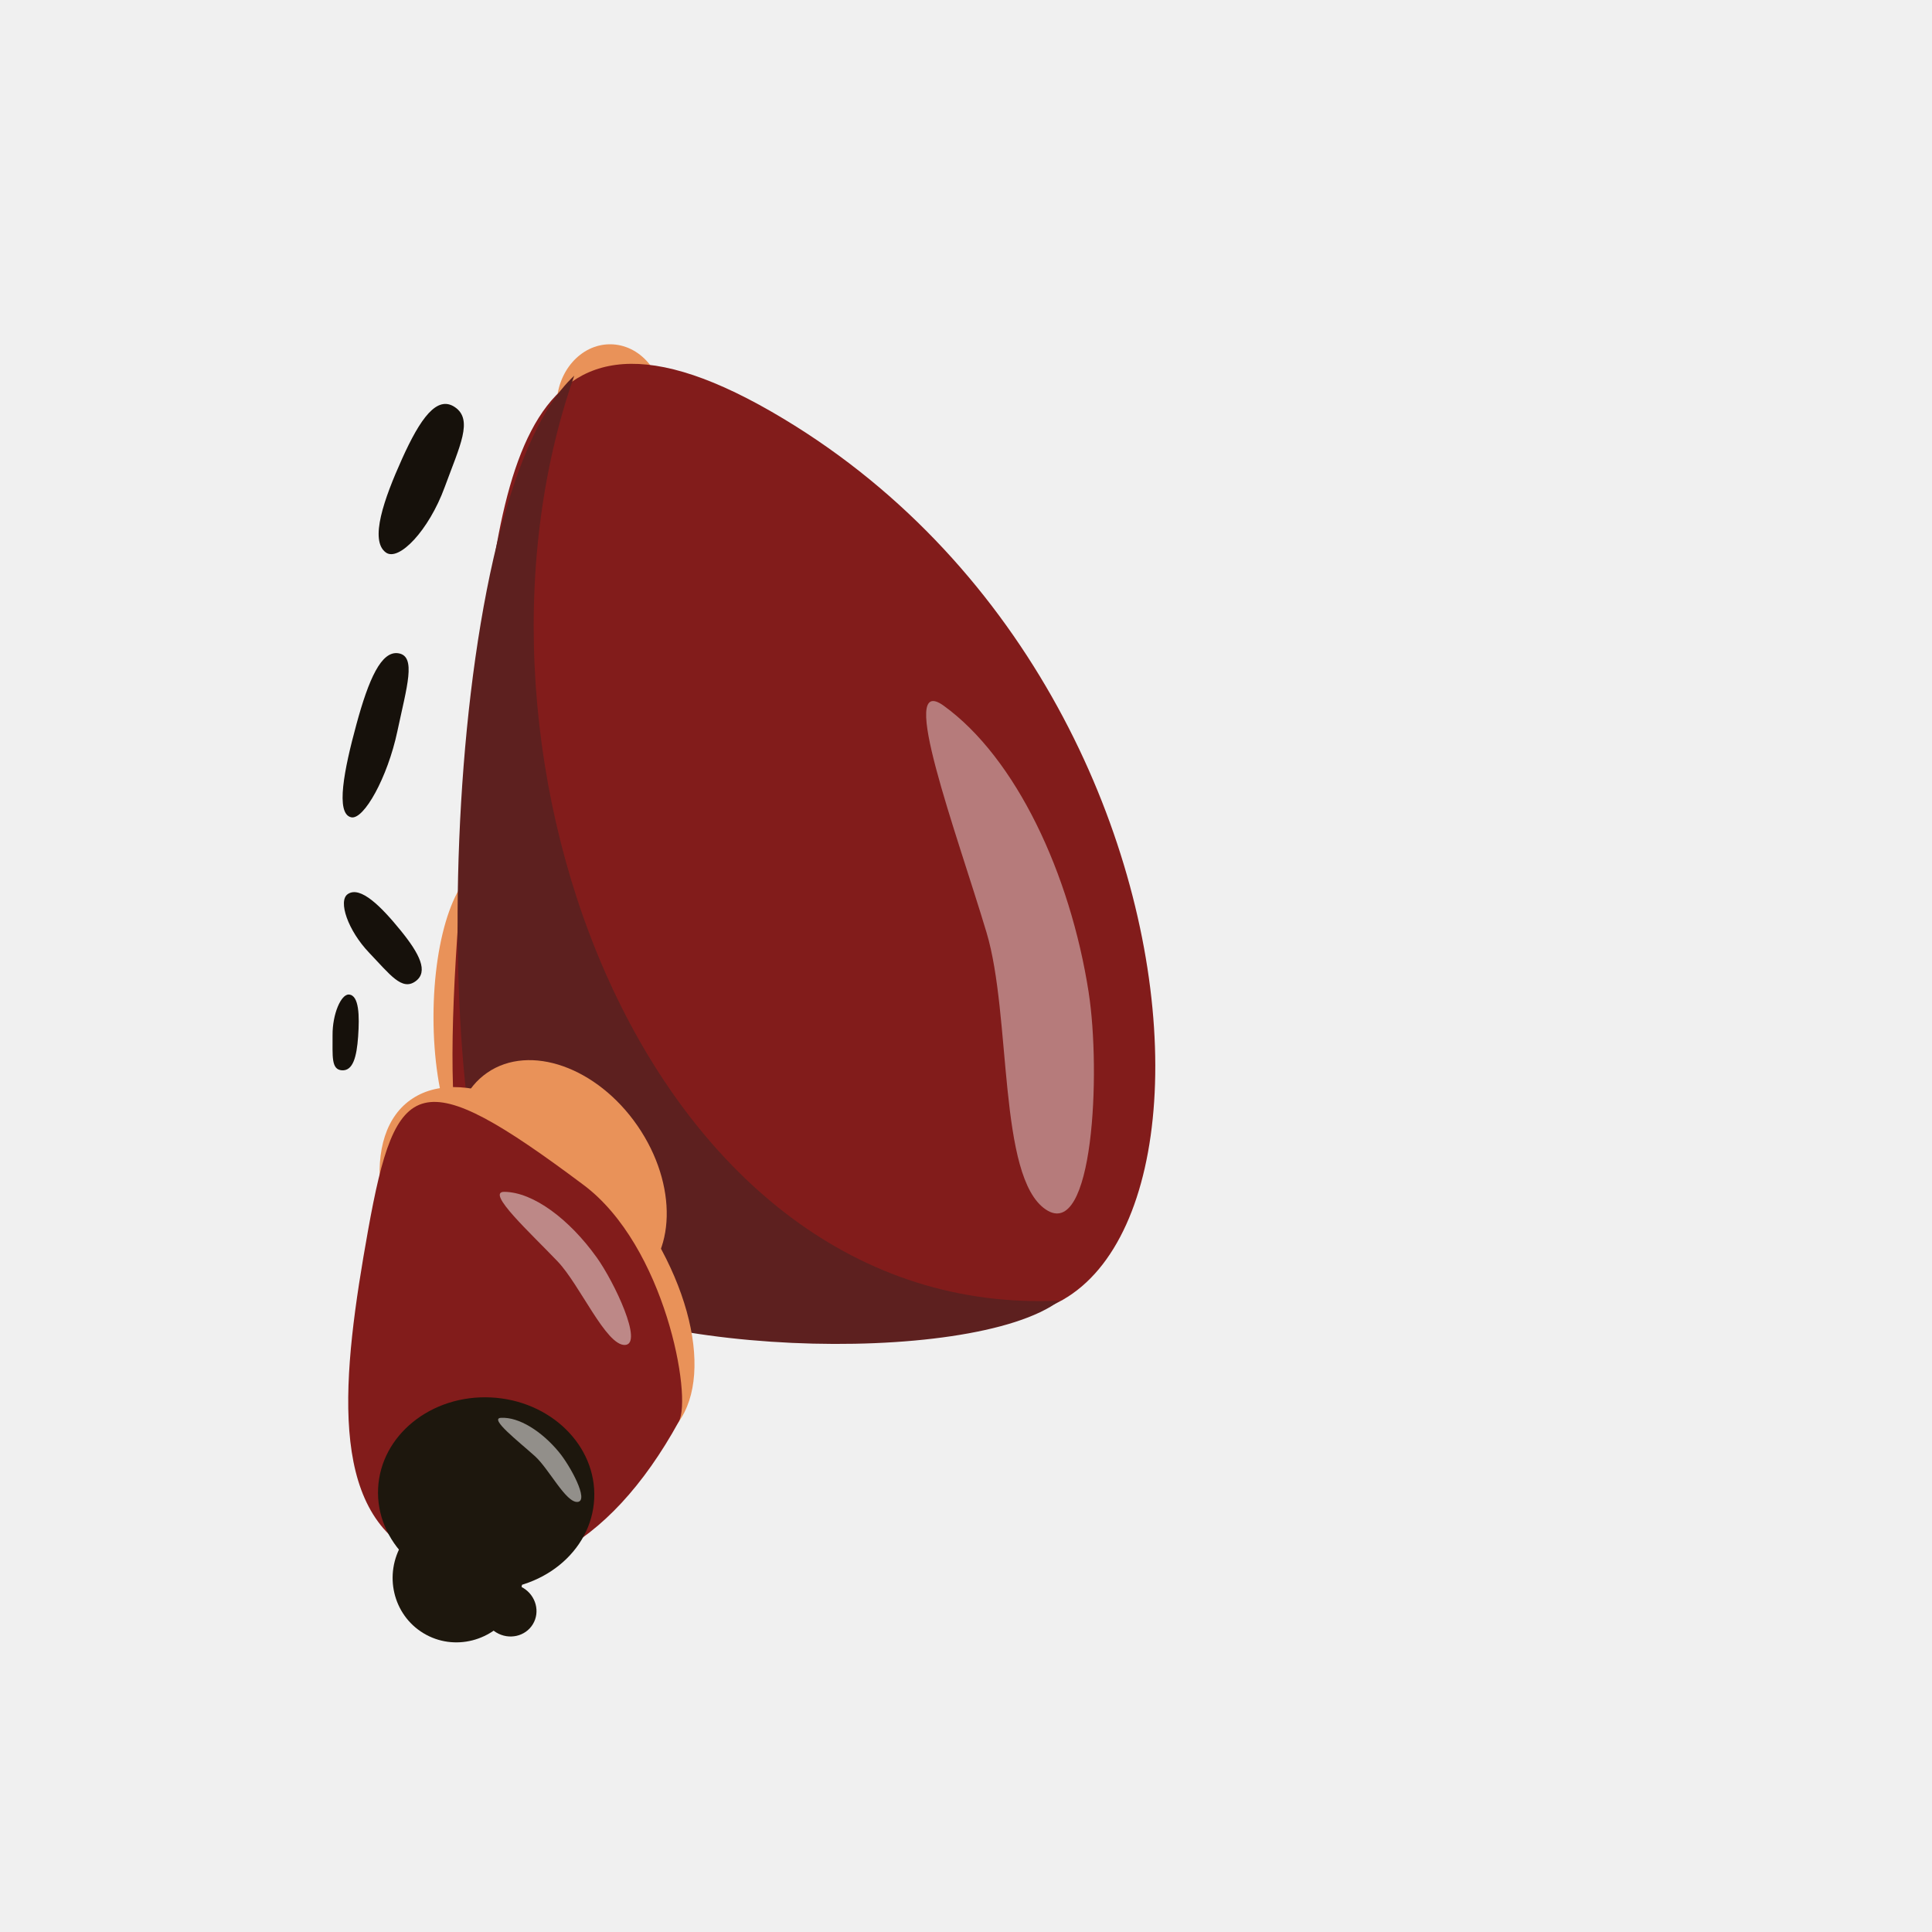
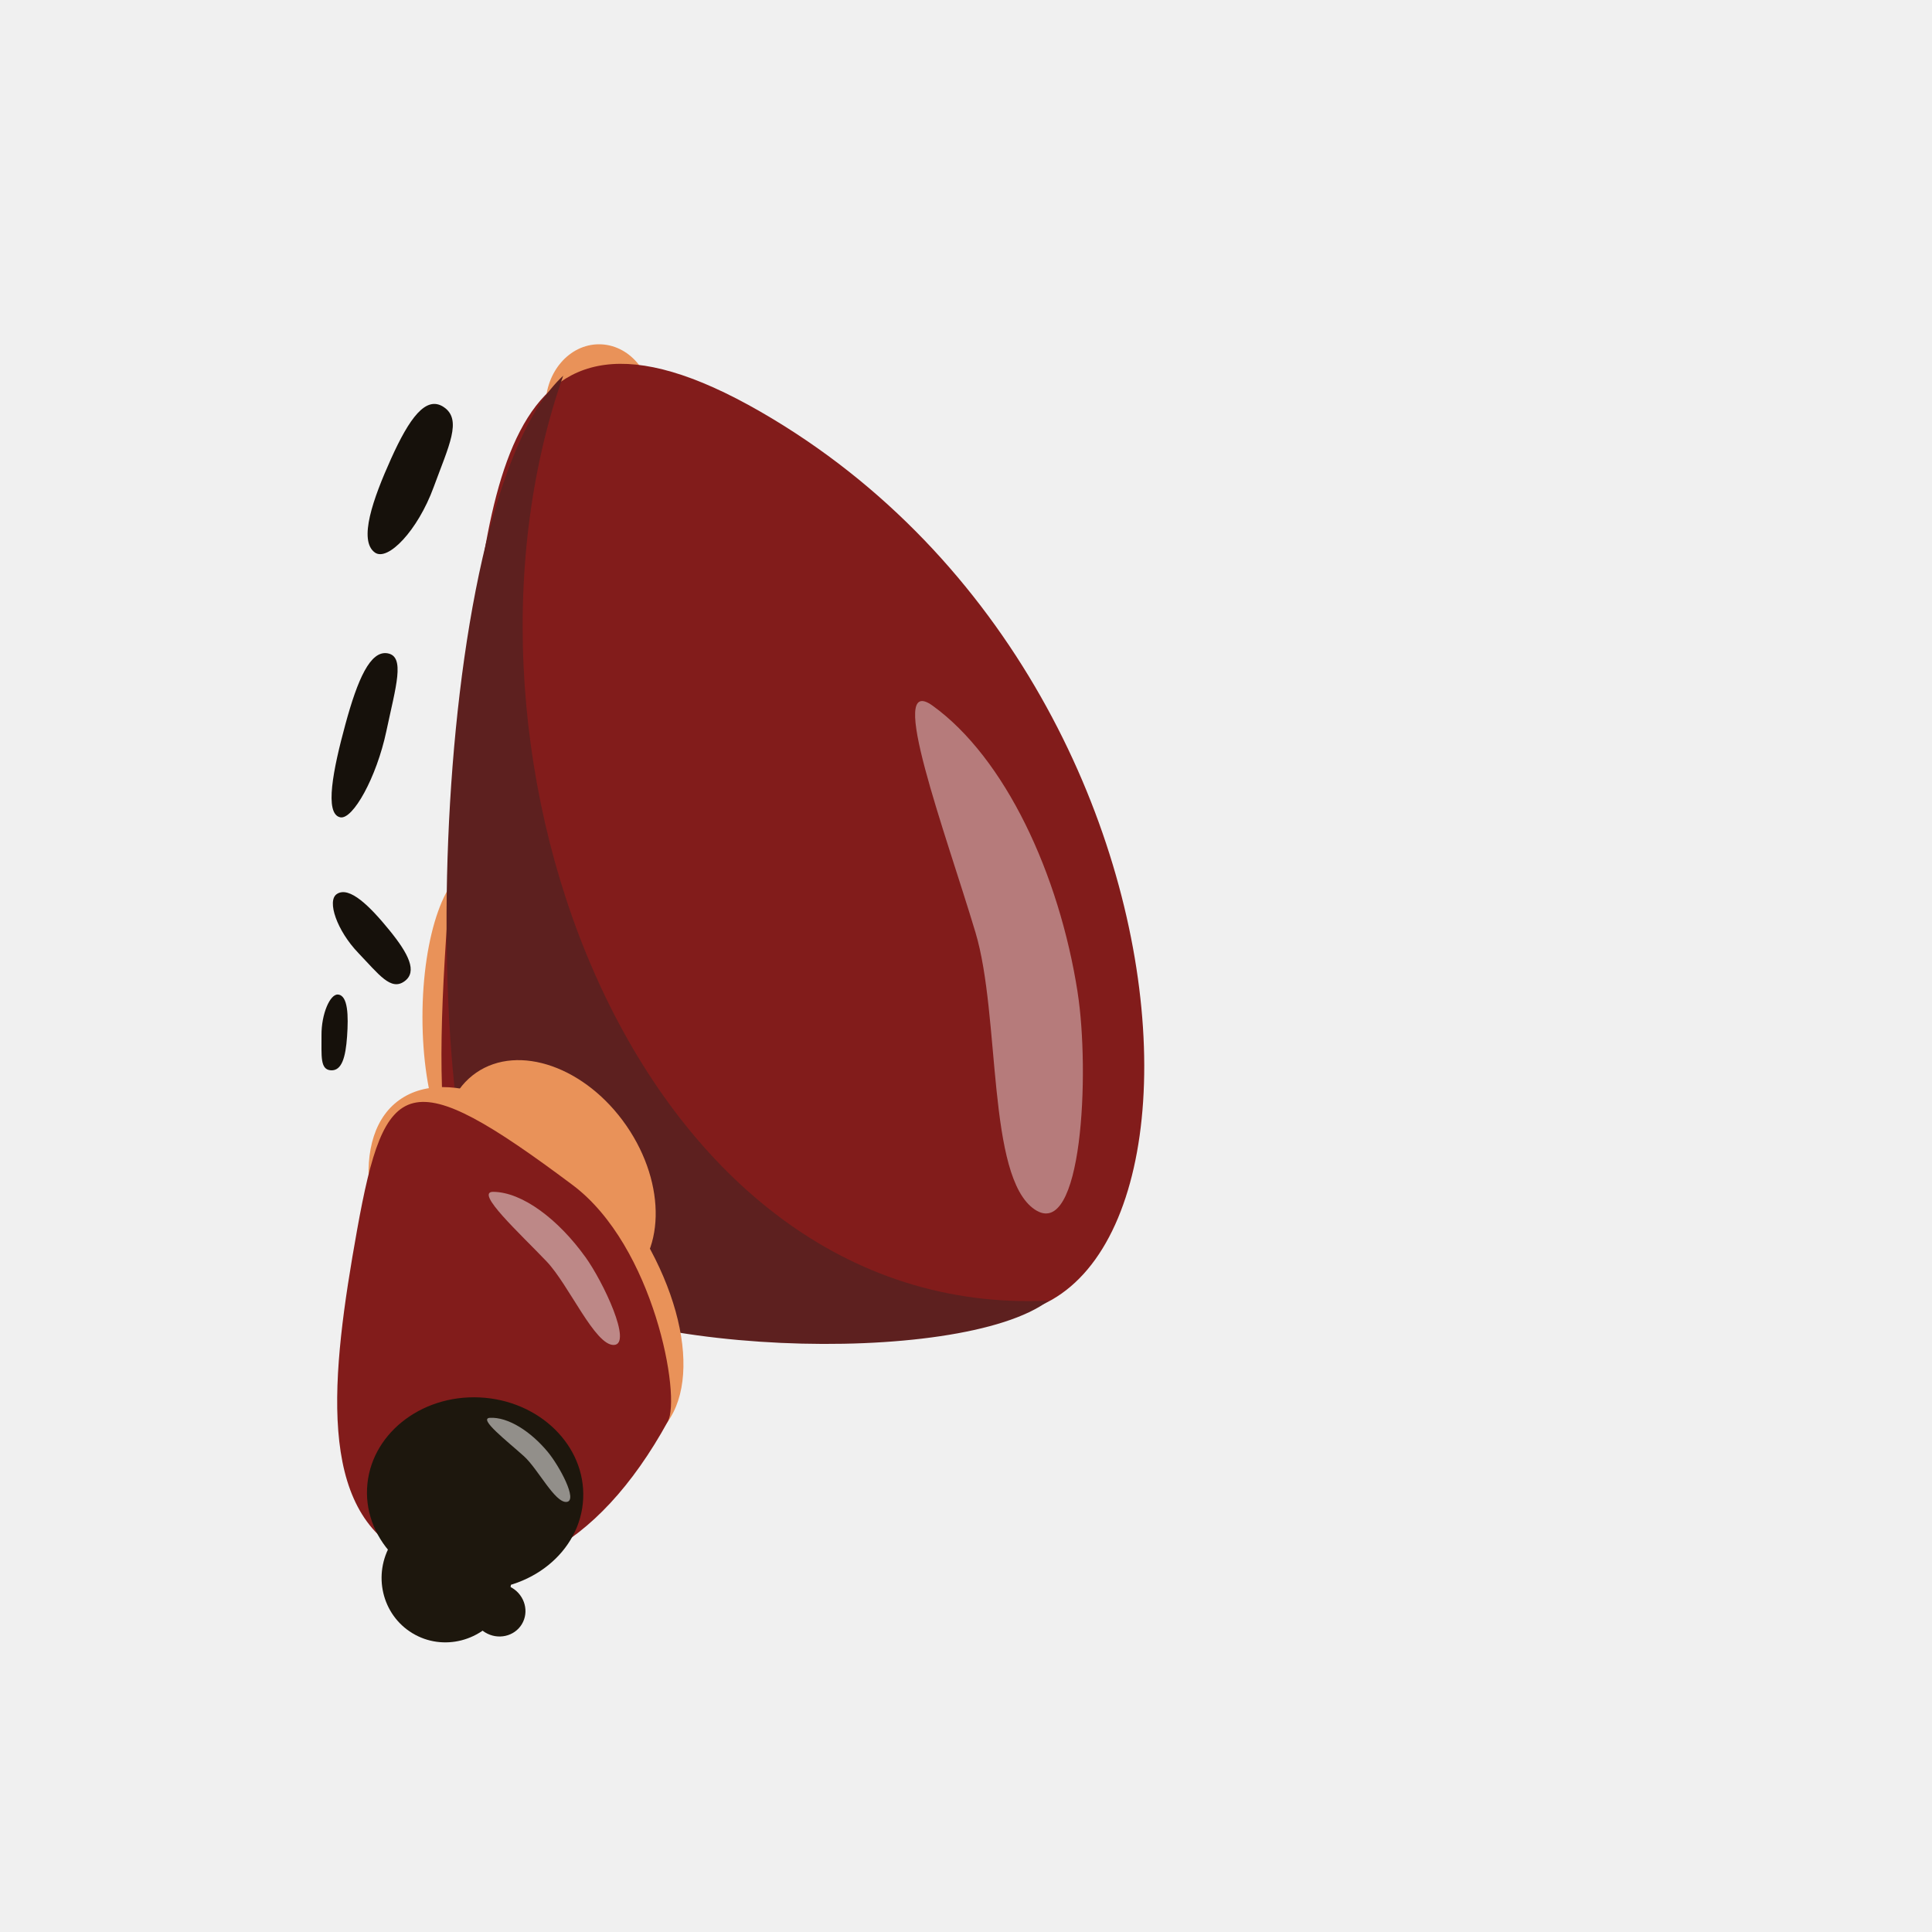
<svg xmlns="http://www.w3.org/2000/svg" width="350" height="350" viewBox="0 0 92.604 92.604" version="1.1" id="svg928">
  <defs id="defs925" />
  <g id="layer1">
-     <ellipse style="fill:#e99259;fill-opacity:1;stroke:none;stroke-width:2.646;stroke-linecap:round;stroke-linejoin:round" id="path8236" cx="29.242" cy="19.449" rx="2.563" ry="2.947" />
-     <path id="path22494" style="fill:#16110b;fill-opacity:1;stroke-width:2.434;stroke-linecap:round;stroke-linejoin:round;paint-order:fill markers stroke" d="m 18.498,26.484 c -0.801,-0.574 -0.089,-2.577 0.772,-4.489 0.877,-1.947 1.676,-3.059 2.532,-2.481 0.893,0.603 0.238,1.856 -0.491,3.846 -0.756,2.063 -2.193,3.568 -2.813,3.124 z" />
-     <path id="path22500" style="fill:#16110b;fill-opacity:1;stroke-width:2.434;stroke-linecap:round;stroke-linejoin:round;paint-order:fill markers stroke" d="m 16.838,39.175 c -0.775,-0.161 -0.337,-2.314 0.244,-4.449 0.591,-2.176 1.197,-3.553 2.022,-3.412 0.86,0.147 0.398,1.588 -0.057,3.735 -0.472,2.226 -1.609,4.251 -2.209,4.126 z" />
-     <path id="path22506" style="fill:#16110b;fill-opacity:1;stroke-width:2.434;stroke-linecap:round;stroke-linejoin:round;paint-order:fill markers stroke" d="m 16.727,47.67 c 0.488,0.036 0.507,1.022 0.439,2.007 -0.07,1.003 -0.253,1.65 -0.769,1.625 -0.537,-0.026 -0.449,-0.693 -0.457,-1.678 -0.009,-1.021 0.41,-1.982 0.787,-1.954 z" />
-     <ellipse style="fill:#e99259;fill-opacity:1;stroke:none;stroke-width:2.646;stroke-linecap:round;stroke-linejoin:round" id="ellipse8318" cx="23.341" cy="48.755" rx="2.563" ry="7.176" />
-     <g id="g8054" transform="rotate(-19.94822,45.50359,53.64342)">
+     <ellipse style="fill:#e99259;fill-opacity:1;stroke:none;stroke-width:2.646;stroke-linecap:round;stroke-linejoin:round" id="path8236" cx="28.713" cy="19.449" rx="2.563" ry="2.947" />
+     <path id="path22494" style="fill:#16110b;fill-opacity:1;stroke-width:2.434;stroke-linecap:round;stroke-linejoin:round;paint-order:fill markers stroke" d="m 17.969,26.484 c -0.801,-0.574 -0.089,-2.577 0.772,-4.489 0.877,-1.947 1.676,-3.059 2.532,-2.481 0.893,0.603 0.238,1.856 -0.491,3.846 -0.756,2.063 -2.193,3.568 -2.813,3.124 z" />
+     <path id="path22500" style="fill:#16110b;fill-opacity:1;stroke-width:2.434;stroke-linecap:round;stroke-linejoin:round;paint-order:fill markers stroke" d="m 16.309,39.175 c -0.775,-0.161 -0.337,-2.314 0.244,-4.449 0.591,-2.176 1.197,-3.553 2.022,-3.412 0.86,0.147 0.398,1.588 -0.057,3.735 -0.472,2.226 -1.609,4.251 -2.209,4.126 z" />
+     <path id="path22506" style="fill:#16110b;fill-opacity:1;stroke-width:2.434;stroke-linecap:round;stroke-linejoin:round;paint-order:fill markers stroke" d="m 16.197,47.67 c 0.488,0.036 0.507,1.022 0.439,2.007 -0.07,1.003 -0.253,1.65 -0.769,1.625 -0.537,-0.026 -0.449,-0.693 -0.457,-1.678 -0.009,-1.021 0.41,-1.982 0.787,-1.954 z" />
+     <ellipse style="fill:#e99259;fill-opacity:1;stroke:none;stroke-width:2.646;stroke-linecap:round;stroke-linejoin:round" id="ellipse8318" cx="22.812" cy="48.755" rx="2.563" ry="7.176" />
+     <g id="g8054" transform="rotate(-19.94822,45.23901,55.14792)">
      <path id="path1011" style="fill:#821c1b;stroke-width:2.434;stroke-linecap:round;stroke-linejoin:round;paint-order:fill markers stroke" d="M 40.831,60.475 C 29.106,47.07 28.402,61.056 23.492,52.753 21.198,48.873 23.577,42.953 29.849,29.711 35.235,18.343 39.57,7.592 49.064,18.864 c 17.856,21.201 3.983,55.579 -8.233,41.611 z" />
      <path style="fill:#5d201f;fill-opacity:1;stroke:none;stroke-width:0.082px;stroke-linecap:butt;stroke-linejoin:miter;stroke-opacity:1" d="M 23.619,53.338 C 20.87,48.036 32.331,17.575 40.761,14.012 28.402,29.13 28.759,57.806 47.507,63.623 42.461,65.184 26.498,58.892 23.619,53.338 Z" id="path129460" />
      <ellipse style="fill:#e99259;fill-opacity:1;stroke:none;stroke-width:2.646;stroke-linecap:round;stroke-linejoin:round" id="ellipse5276" cx="13.514" cy="55.175" rx="4.485" ry="6.183" transform="rotate(-14.62318)" />
      <path id="path7742" style="fill:#ffffff;fill-opacity:0.42;stroke-width:1.365;stroke-linecap:round;stroke-linejoin:bevel" d="M 53.854,50.213 C 54.963,44.556 54.415,38.463 52.012,34.925 50.434,32.602 50.517,40.847 50.232,45.841 c -0.238,4.179 -3.489,11.199 -1.865,13.443 1.624,2.244 4.746,-5.295 5.486,-9.072 z" />
    </g>
-     <ellipse style="fill:#e99259;fill-opacity:1;stroke:none;stroke-width:2.648;stroke-linecap:round;stroke-linejoin:round" id="path1300" cx="-15.131" cy="65.094" rx="5.525" ry="10.096" transform="matrix(0.838143,-0.5454505,0.5902735,0.8072033,0,0)" />
-     <path id="path22504" style="fill:#16110b;fill-opacity:1;stroke-width:2.434;stroke-linecap:round;stroke-linejoin:round;paint-order:fill markers stroke" d="m 16.666,42.857 c 0.608,-0.419 1.618,0.613 2.525,1.726 0.924,1.134 1.356,1.993 0.728,2.45 -0.655,0.476 -1.221,-0.318 -2.217,-1.358 -1.033,-1.078 -1.506,-2.494 -1.036,-2.817 z" />
-     <g id="g8065" transform="rotate(-42.45076,32.00568,49.04633)">
+     <ellipse style="fill:#e99259;fill-opacity:1;stroke:none;stroke-width:2.648;stroke-linecap:round;stroke-linejoin:round" id="path1300" cx="-15.559" cy="64.805" rx="5.525" ry="10.096" transform="matrix(0.838143,-0.5454505,0.5902735,0.8072033,0,0)" />
+     <path id="path22504" style="fill:#16110b;fill-opacity:1;stroke-width:2.434;stroke-linecap:round;stroke-linejoin:round;paint-order:fill markers stroke" d="m 16.137,42.857 c 0.608,-0.419 1.618,0.613 2.525,1.726 0.924,1.134 1.356,1.993 0.728,2.45 -0.655,0.476 -1.221,-0.318 -2.217,-1.358 -1.033,-1.078 -1.506,-2.494 -1.036,-2.817 z" />
+     <g id="g8065" transform="rotate(-42.45076,31.74109,49.72757)">
      <g id="g28307" transform="rotate(23.31248,36.4928,35.71388)">
        <g id="g28410">
          <path id="path1013" style="fill:#821c1b;fill-opacity:1;stroke-width:2.434;stroke-linecap:round;stroke-linejoin:round;paint-order:fill markers stroke" d="m 31.893,67.942 c -5.23,4.729 -10.387,5.428 -13.865,1.989 -3.479,-3.44 -0.667,-9.363 2.802,-15.54 3.702,-6.592 4.945,-6.832 10.469,1.346 2.731,4.044 1.587,11.307 0.595,12.205 z" />
          <path id="path18942" style="fill:#ffffff;fill-opacity:0.473;stroke-width:1.365;stroke-linecap:round;stroke-linejoin:bevel" d="m 30.745,59.198 c -0.631,-2.123 -1.829,-3.928 -3.147,-4.399 -0.865,-0.309 0.561,2.315 1.325,3.997 0.639,1.408 0.863,4.561 1.729,4.832 0.866,0.271 0.515,-3.013 0.094,-4.43 z" />
        </g>
      </g>
      <g id="g28311" transform="rotate(20.67973,44.71316,32.14682)">
        <ellipse style="fill:#1d170d;fill-opacity:1;stroke-width:2.434;stroke-linecap:round;stroke-linejoin:round;paint-order:fill markers stroke" id="ellipse1475" cx="49.387" cy="54.605" rx="5.185" ry="4.613" transform="rotate(24.45671)" />
        <path id="path18944" style="fill:#ffffff;fill-opacity:0.517;stroke-width:1.365;stroke-linecap:round;stroke-linejoin:bevel" d="m 26.323,69.59 c -0.397,-1.228 -1.149,-2.272 -1.972,-2.547 -0.541,-0.18 0.354,1.338 0.834,2.312 0.401,0.814 0.546,2.637 1.087,2.795 0.541,0.158 0.316,-1.74 0.051,-2.559 z" />
      </g>
      <ellipse style="fill:#1d170d;fill-opacity:1;stroke-width:2.434;stroke-linecap:round;stroke-linejoin:round;paint-order:fill markers stroke" id="path13611" cx="64.171" cy="11.055" rx="1.298" ry="1.248" transform="rotate(73.67462)" />
      <ellipse style="fill:#1d170d;fill-opacity:1;stroke-width:2.434;stroke-linecap:round;stroke-linejoin:round;paint-order:fill markers stroke" id="path1015" cx="61.205" cy="10.978" rx="3.097" ry="3.164" transform="rotate(73.67462)" />
    </g>
  </g>
</svg>
